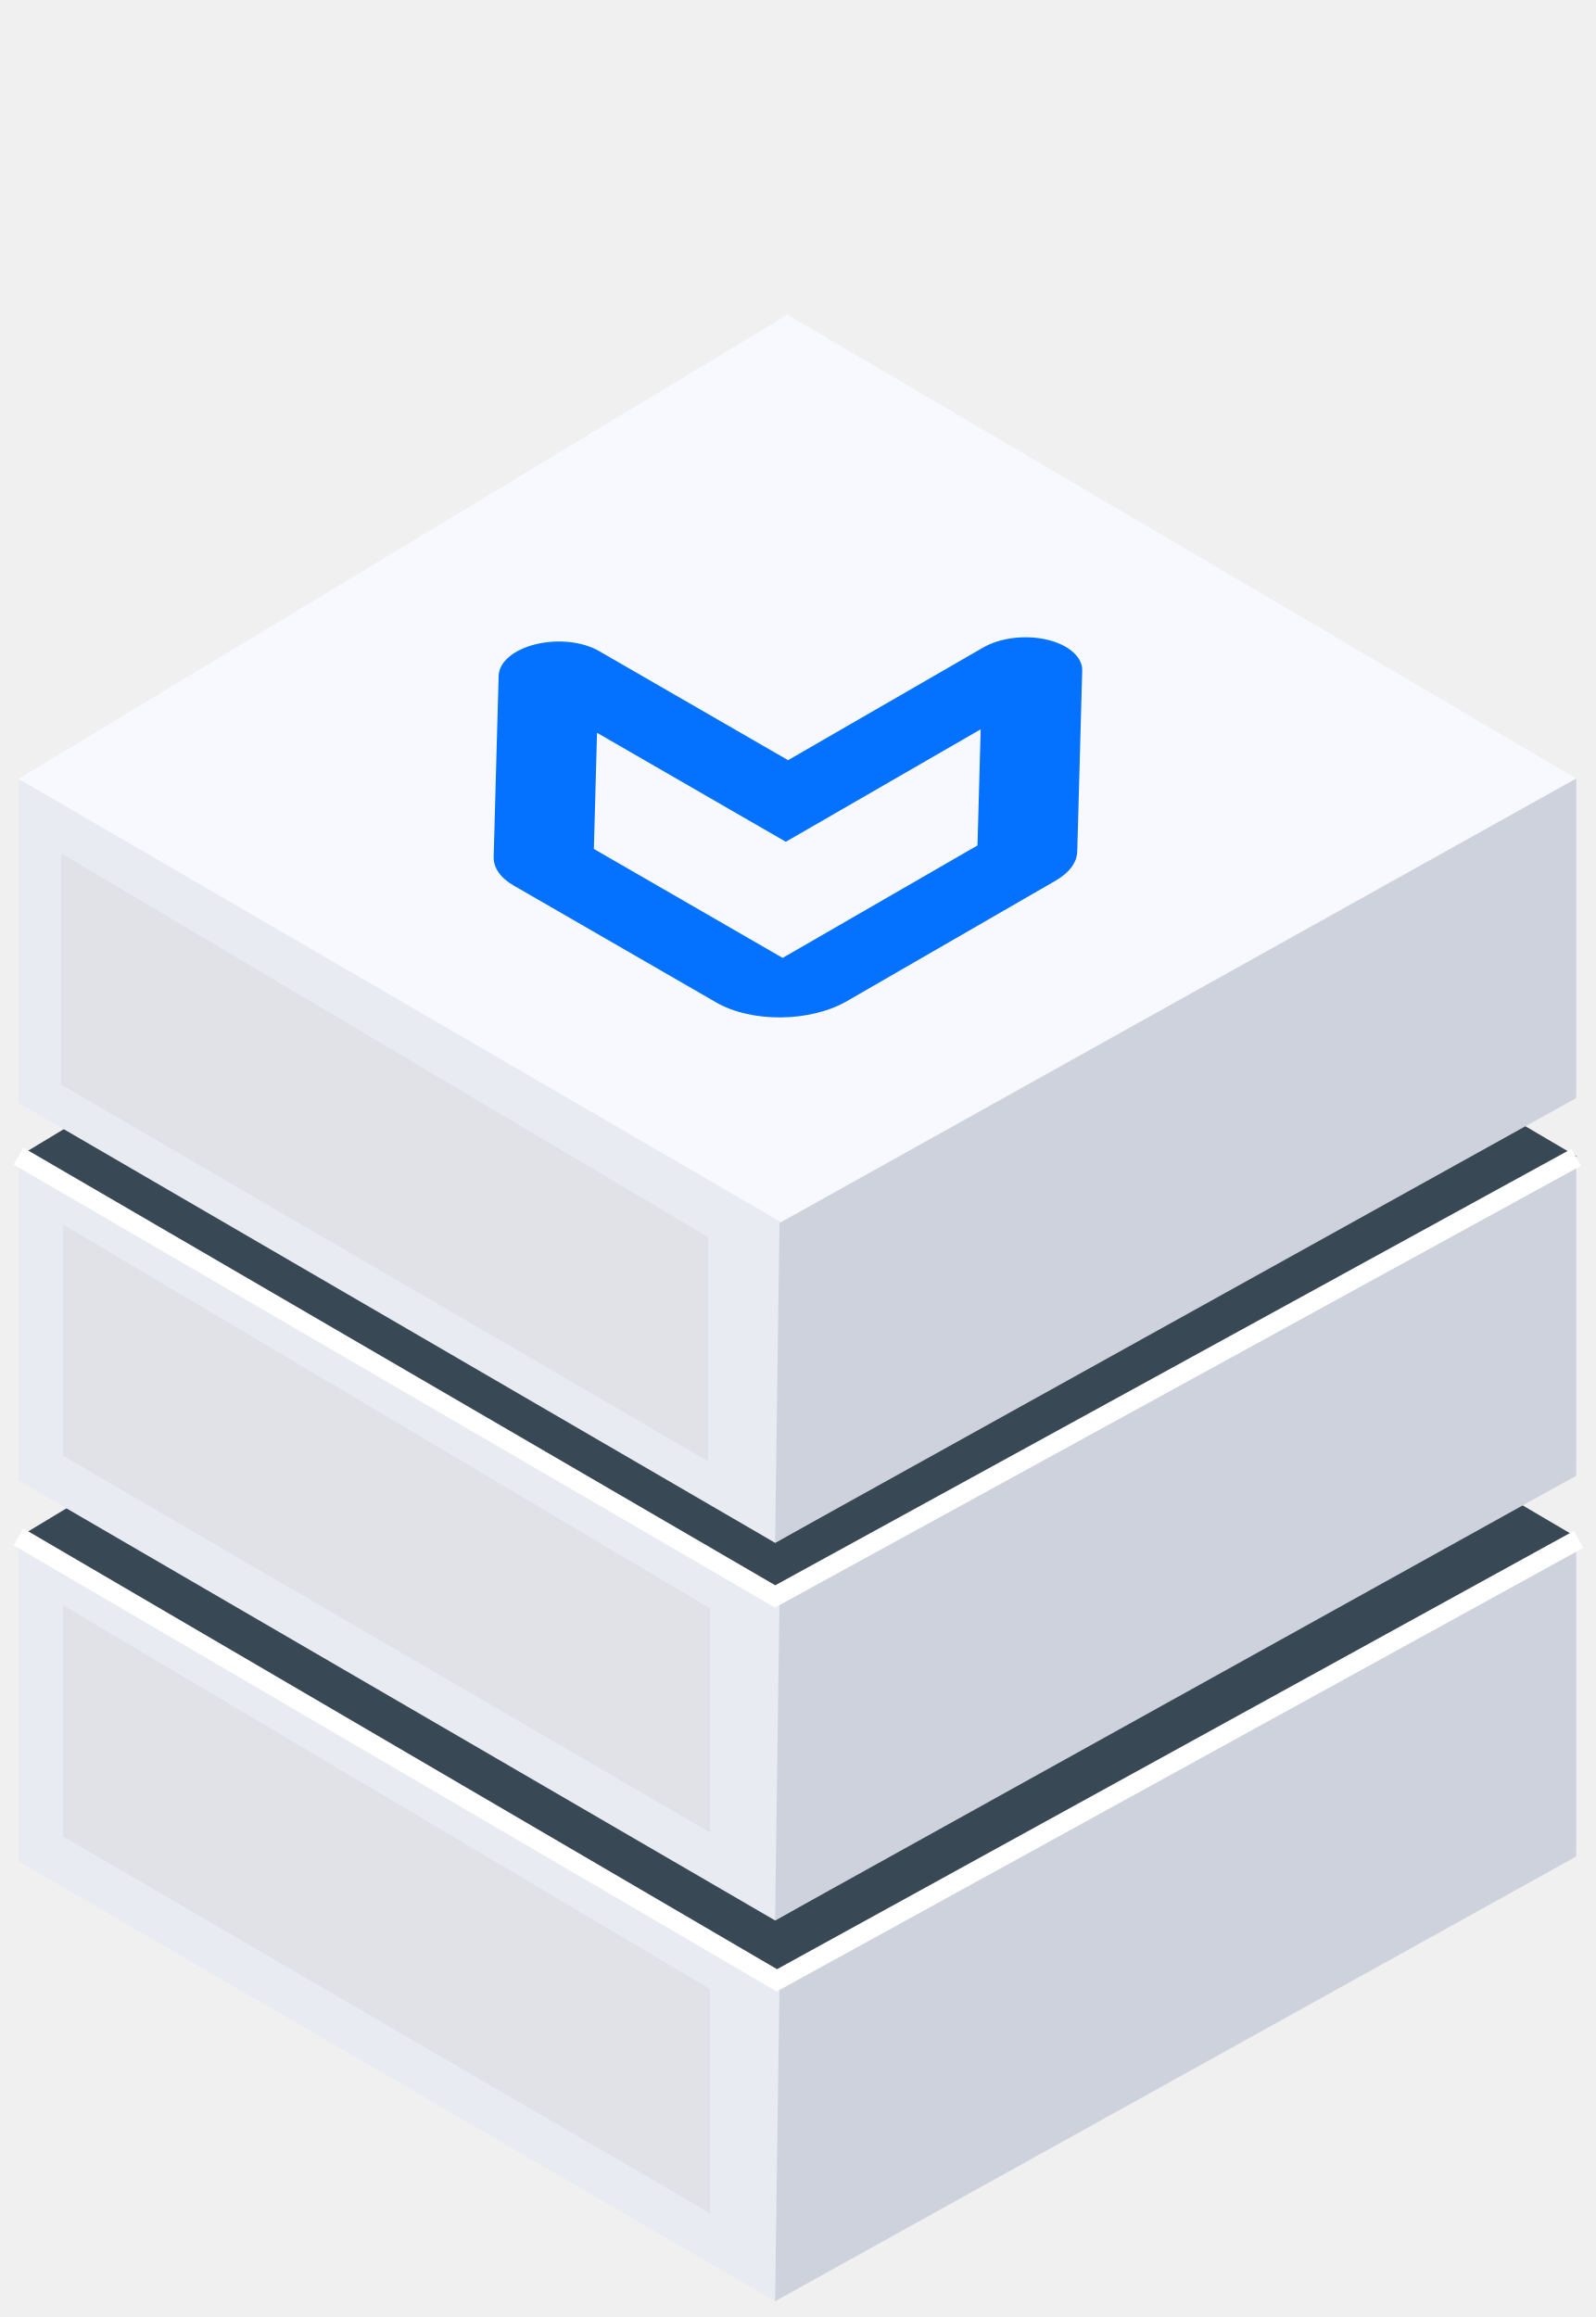
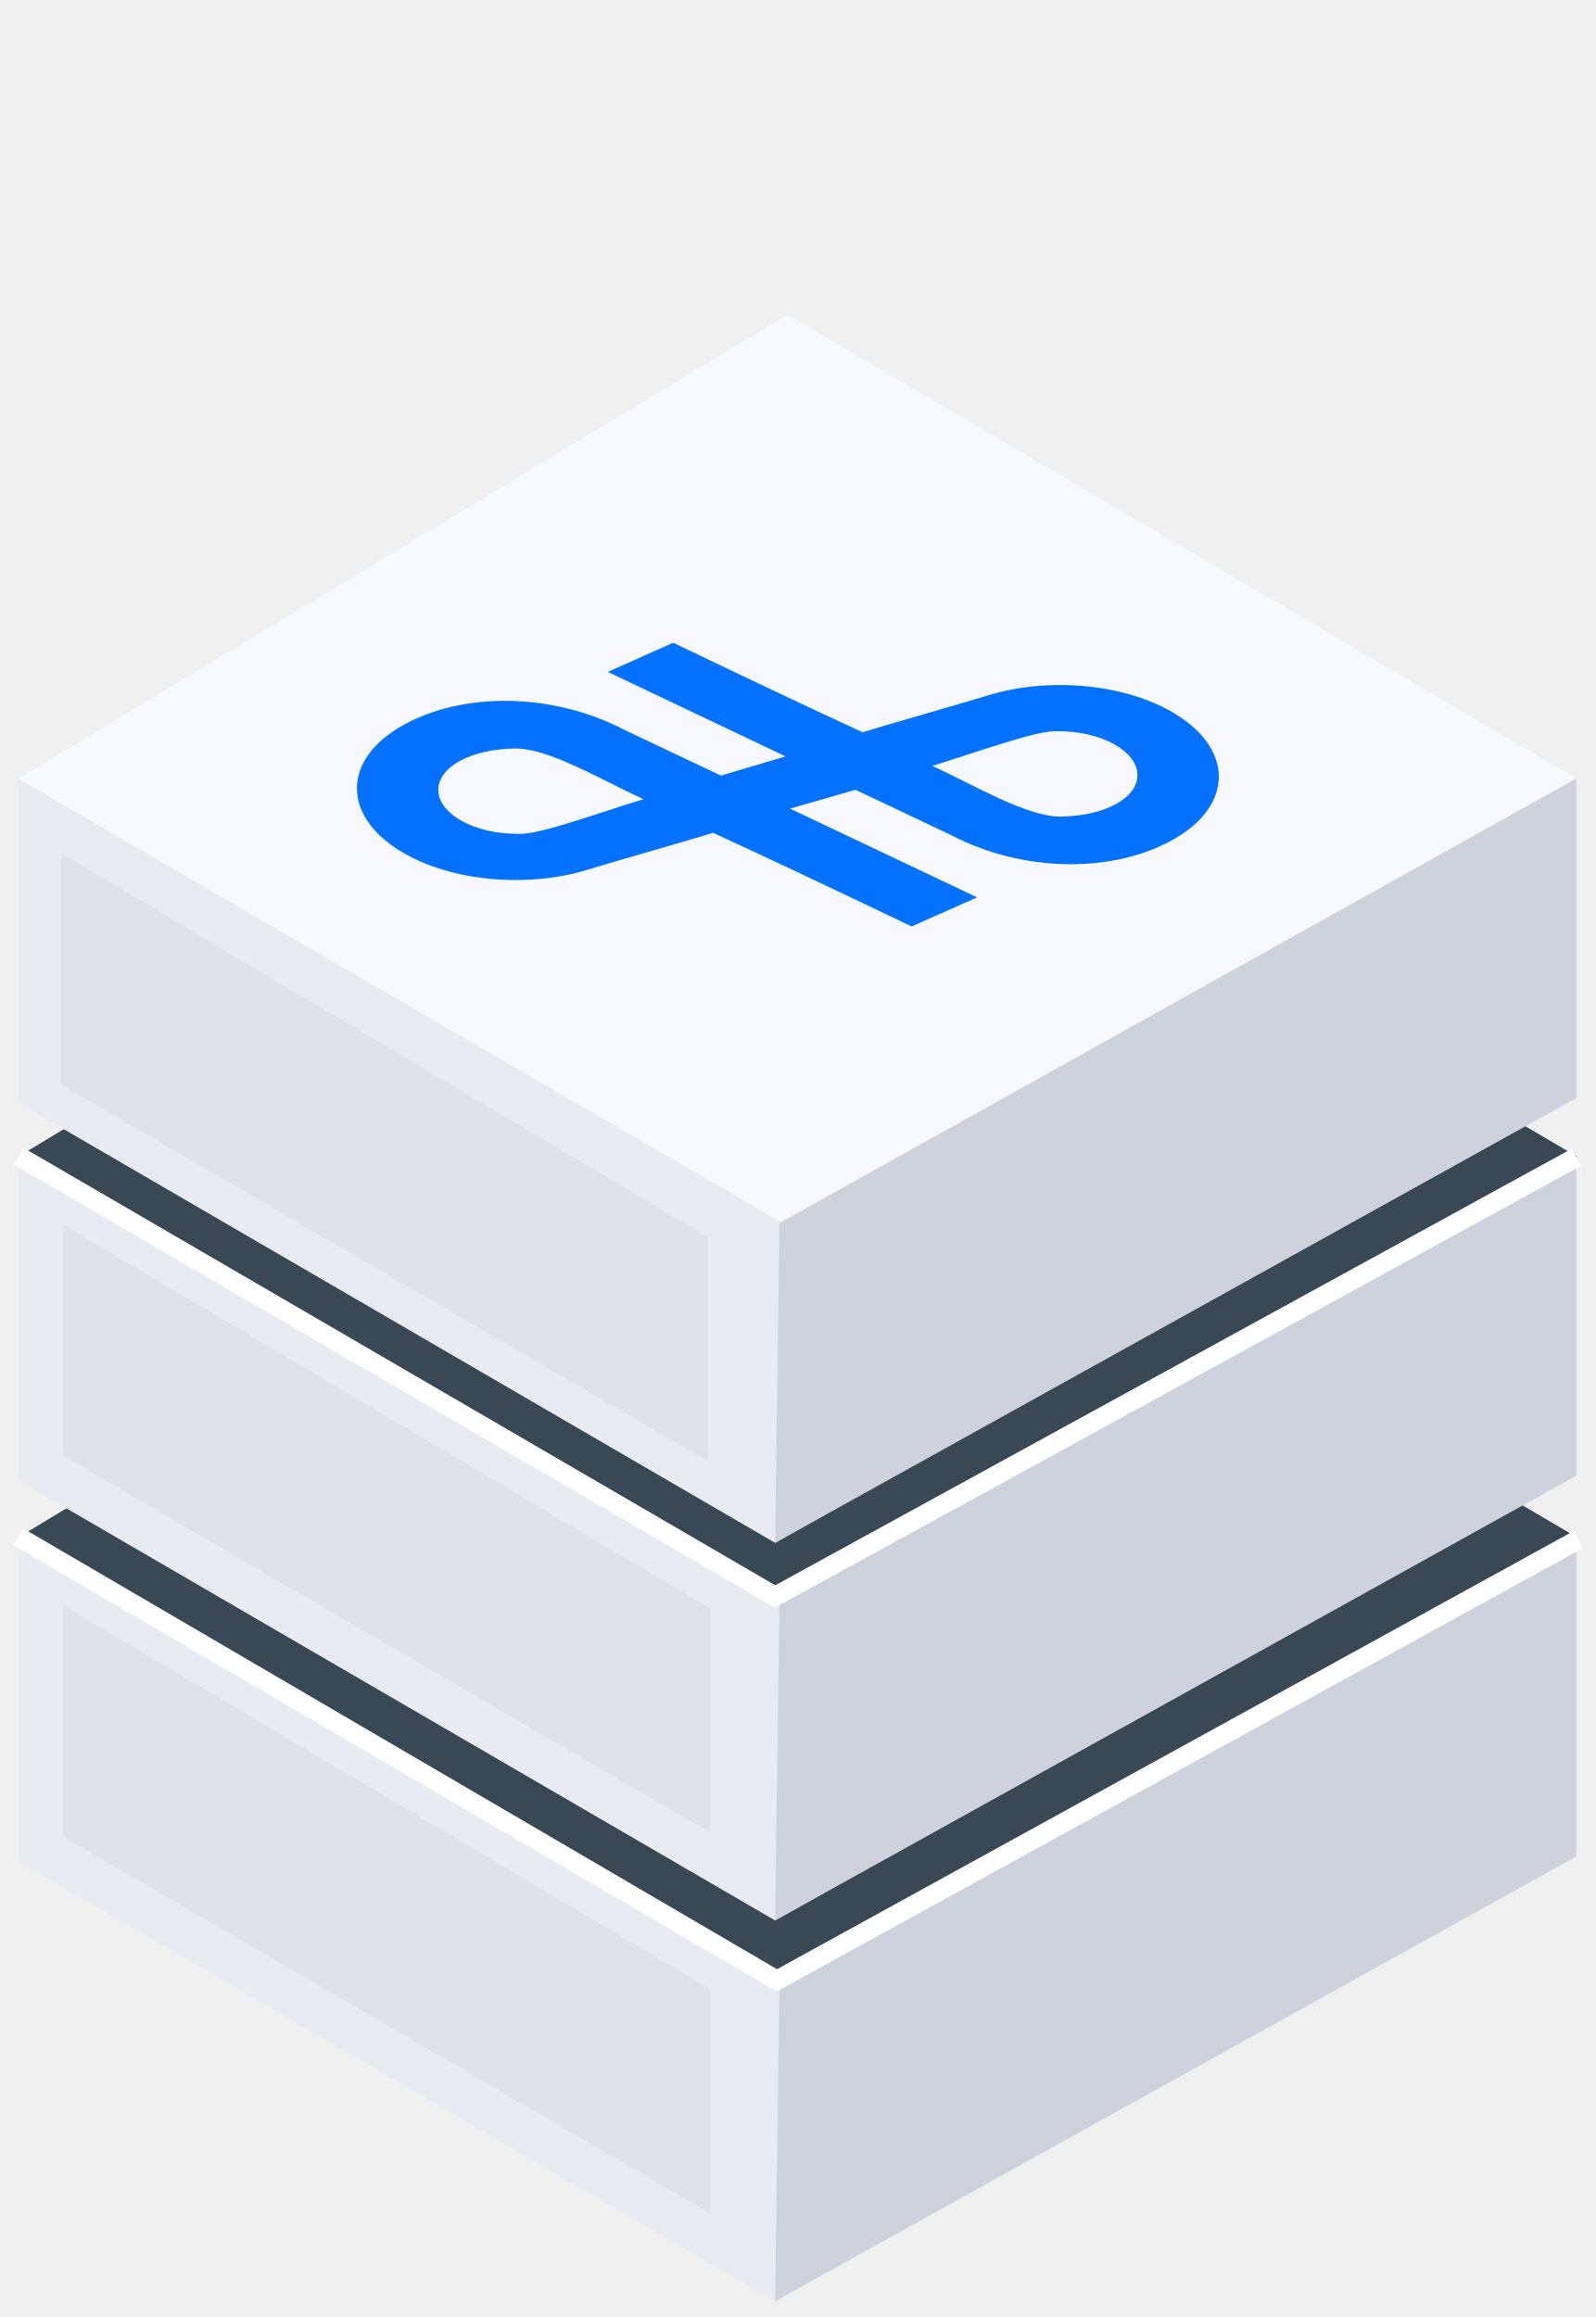
<svg xmlns="http://www.w3.org/2000/svg" width="95" height="138" viewBox="0 0 95 138" fill="none">
  <path fill-rule="evenodd" clip-rule="evenodd" d="M93.874 91.538V109.994L46.163 137.06L1.102 110.856V91.559L93.874 91.538Z" fill="#E8EBF2" />
  <path fill-rule="evenodd" clip-rule="evenodd" d="M46.898 63.914L1.102 91.559L46.898 118.181L93.912 91.558L46.898 63.914Z" fill="#384854" />
  <path fill-rule="evenodd" clip-rule="evenodd" d="M93.874 68.859V87.316L46.163 114.381L1.102 88.177V68.88L93.874 68.859Z" fill="#E8EBF2" />
  <path fill-rule="evenodd" clip-rule="evenodd" d="M46.899 41.236L1.102 68.88L46.899 95.503L93.912 68.88L46.899 41.236Z" fill="#384854" />
  <path fill-rule="evenodd" clip-rule="evenodd" d="M93.874 46.369V64.825L46.163 91.89L1.102 65.686V46.389L93.874 46.369Z" fill="#E8EBF2" />
  <path fill-rule="evenodd" clip-rule="evenodd" d="M46.898 18.745L1.102 46.389L46.898 73.011L93.912 46.389L46.898 18.745Z" fill="#F7F9FE" />
  <path fill-rule="evenodd" clip-rule="evenodd" d="M93.874 91.538V110.572L46.163 137.06L46.426 118.012L93.874 91.538Z" fill="#CED2DD" />
  <path fill-rule="evenodd" clip-rule="evenodd" d="M93.874 68.859V87.893L46.163 114.381L46.426 95.333L93.874 68.859Z" fill="#CED2DD" />
  <path fill-rule="evenodd" clip-rule="evenodd" d="M93.874 46.369V65.401L46.163 91.89L46.426 72.842L93.874 46.369Z" fill="#CED2DD" />
  <path opacity="0.2" fill-rule="evenodd" clip-rule="evenodd" d="M42.168 87.034V73.683L3.64 50.827V64.594L42.168 87.034Z" fill="#BDBDBD" />
-   <path opacity="0.2" fill-rule="evenodd" clip-rule="evenodd" d="M42.286 109.142V95.792L3.759 72.935V86.703L42.286 109.142Z" fill="#BDBDBD" />
+   <path opacity="0.2" fill-rule="evenodd" clip-rule="evenodd" d="M42.287 109.142V95.792L3.759 72.935V86.703L42.287 109.142Z" fill="#BDBDBD" />
  <path opacity="0.2" fill-rule="evenodd" clip-rule="evenodd" d="M42.287 131.821C42.287 126.607 42.287 123.684 42.287 118.47L3.759 95.613V109.381L42.287 131.821Z" fill="#BDBDBD" />
  <path d="M93.874 68.931L46.163 95.083L1.102 68.859" stroke="white" stroke-width="1.157" />
  <path d="M94.014 91.687L46.269 117.949L1.102 91.538" stroke="white" stroke-width="1.157" />
-   <path d="M42.65 59.702L30.588 52.739C29.806 52.288 29.383 51.681 29.402 51.03L29.698 40.249C29.719 39.435 30.583 38.699 31.893 38.375C33.207 38.051 34.691 38.207 35.674 38.775L46.935 45.276L58.557 38.566C59.569 37.983 61.06 37.799 62.355 38.098C63.631 38.392 64.476 39.131 64.454 39.932L64.159 50.718C64.138 51.369 63.683 51.983 62.877 52.448L50.433 59.632C48.251 60.89 44.762 60.922 42.65 59.702ZM35.369 50.562L46.613 57.053L58.218 50.354L58.407 43.437L46.802 50.136L35.558 43.645L35.369 50.562Z" fill="#0471FF" />
+   <path fill-rule="evenodd" clip-rule="evenodd" d="M56.737 49.783L56.732 49.78L56.727 49.778C56.449 49.646 55.046 48.98 53.713 48.349L51.115 47.118L50.95 47.04L47.056 48.161L47.445 48.346C50.076 49.596 52.842 50.908 54.951 51.908C56.005 52.407 56.895 52.829 57.522 53.126L58.196 53.445C57.572 53.729 56.94 54.007 56.306 54.286L56.305 54.287C55.636 54.582 54.963 54.878 54.299 55.181C51.516 53.845 45.349 50.915 42.637 49.678L42.469 49.602L42.283 49.658C41.074 50.026 39.863 50.376 38.651 50.726L38.618 50.735C37.396 51.088 36.173 51.441 34.957 51.812C31.418 52.891 26.879 52.515 23.908 50.73C20.33 48.579 20.382 45.201 24.022 43.183C27.653 41.171 32.938 41.277 37.111 43.431L37.116 43.434L37.121 43.437C37.399 43.569 38.812 44.239 40.154 44.875L42.938 46.194L46.787 45.051L46.403 44.869C43.773 43.618 41.143 42.369 39.172 41.431L36.2 40.019C36.815 39.74 37.646 39.37 38.404 39.033C38.642 38.928 38.873 38.825 39.087 38.73C39.509 38.543 39.868 38.384 40.096 38.282C42.853 39.606 48.498 42.299 51.211 43.536L51.379 43.613L51.565 43.556C52.774 43.188 53.985 42.839 55.197 42.489L55.23 42.479C56.452 42.126 57.675 41.773 58.891 41.402C62.43 40.323 66.969 40.7 69.94 42.485C73.518 44.635 73.466 48.014 69.826 50.032C66.195 52.044 60.91 51.938 56.737 49.783ZM55.948 45.483L55.522 45.614L55.905 45.793C56.356 46.004 56.859 46.256 57.394 46.524L57.629 46.641C58.248 46.952 58.903 47.276 59.55 47.57C60.195 47.863 60.843 48.13 61.45 48.322C62.05 48.512 62.65 48.643 63.189 48.635C65.751 48.598 67.723 47.57 67.744 46.179C67.765 44.792 65.657 43.495 62.814 43.551C62.456 43.558 61.982 43.65 61.473 43.776C60.951 43.904 60.349 44.08 59.719 44.275C59.088 44.47 58.424 44.685 57.78 44.895L57.73 44.911C57.102 45.116 56.494 45.314 55.948 45.483ZM37.9 47.732L38.327 47.6L37.943 47.421C37.492 47.211 36.989 46.959 36.454 46.691L36.219 46.573C35.6 46.263 34.946 45.938 34.299 45.645C33.653 45.351 33.005 45.085 32.398 44.892C31.798 44.702 31.198 44.572 30.659 44.58C28.098 44.617 26.125 45.644 26.104 47.036C26.083 48.422 28.191 49.719 31.034 49.664C31.392 49.657 31.866 49.565 32.375 49.439C32.897 49.31 33.499 49.134 34.129 48.94C34.76 48.745 35.424 48.529 36.068 48.319L36.118 48.303C36.746 48.099 37.354 47.901 37.9 47.732Z" fill="#0471FF" />
</svg>
